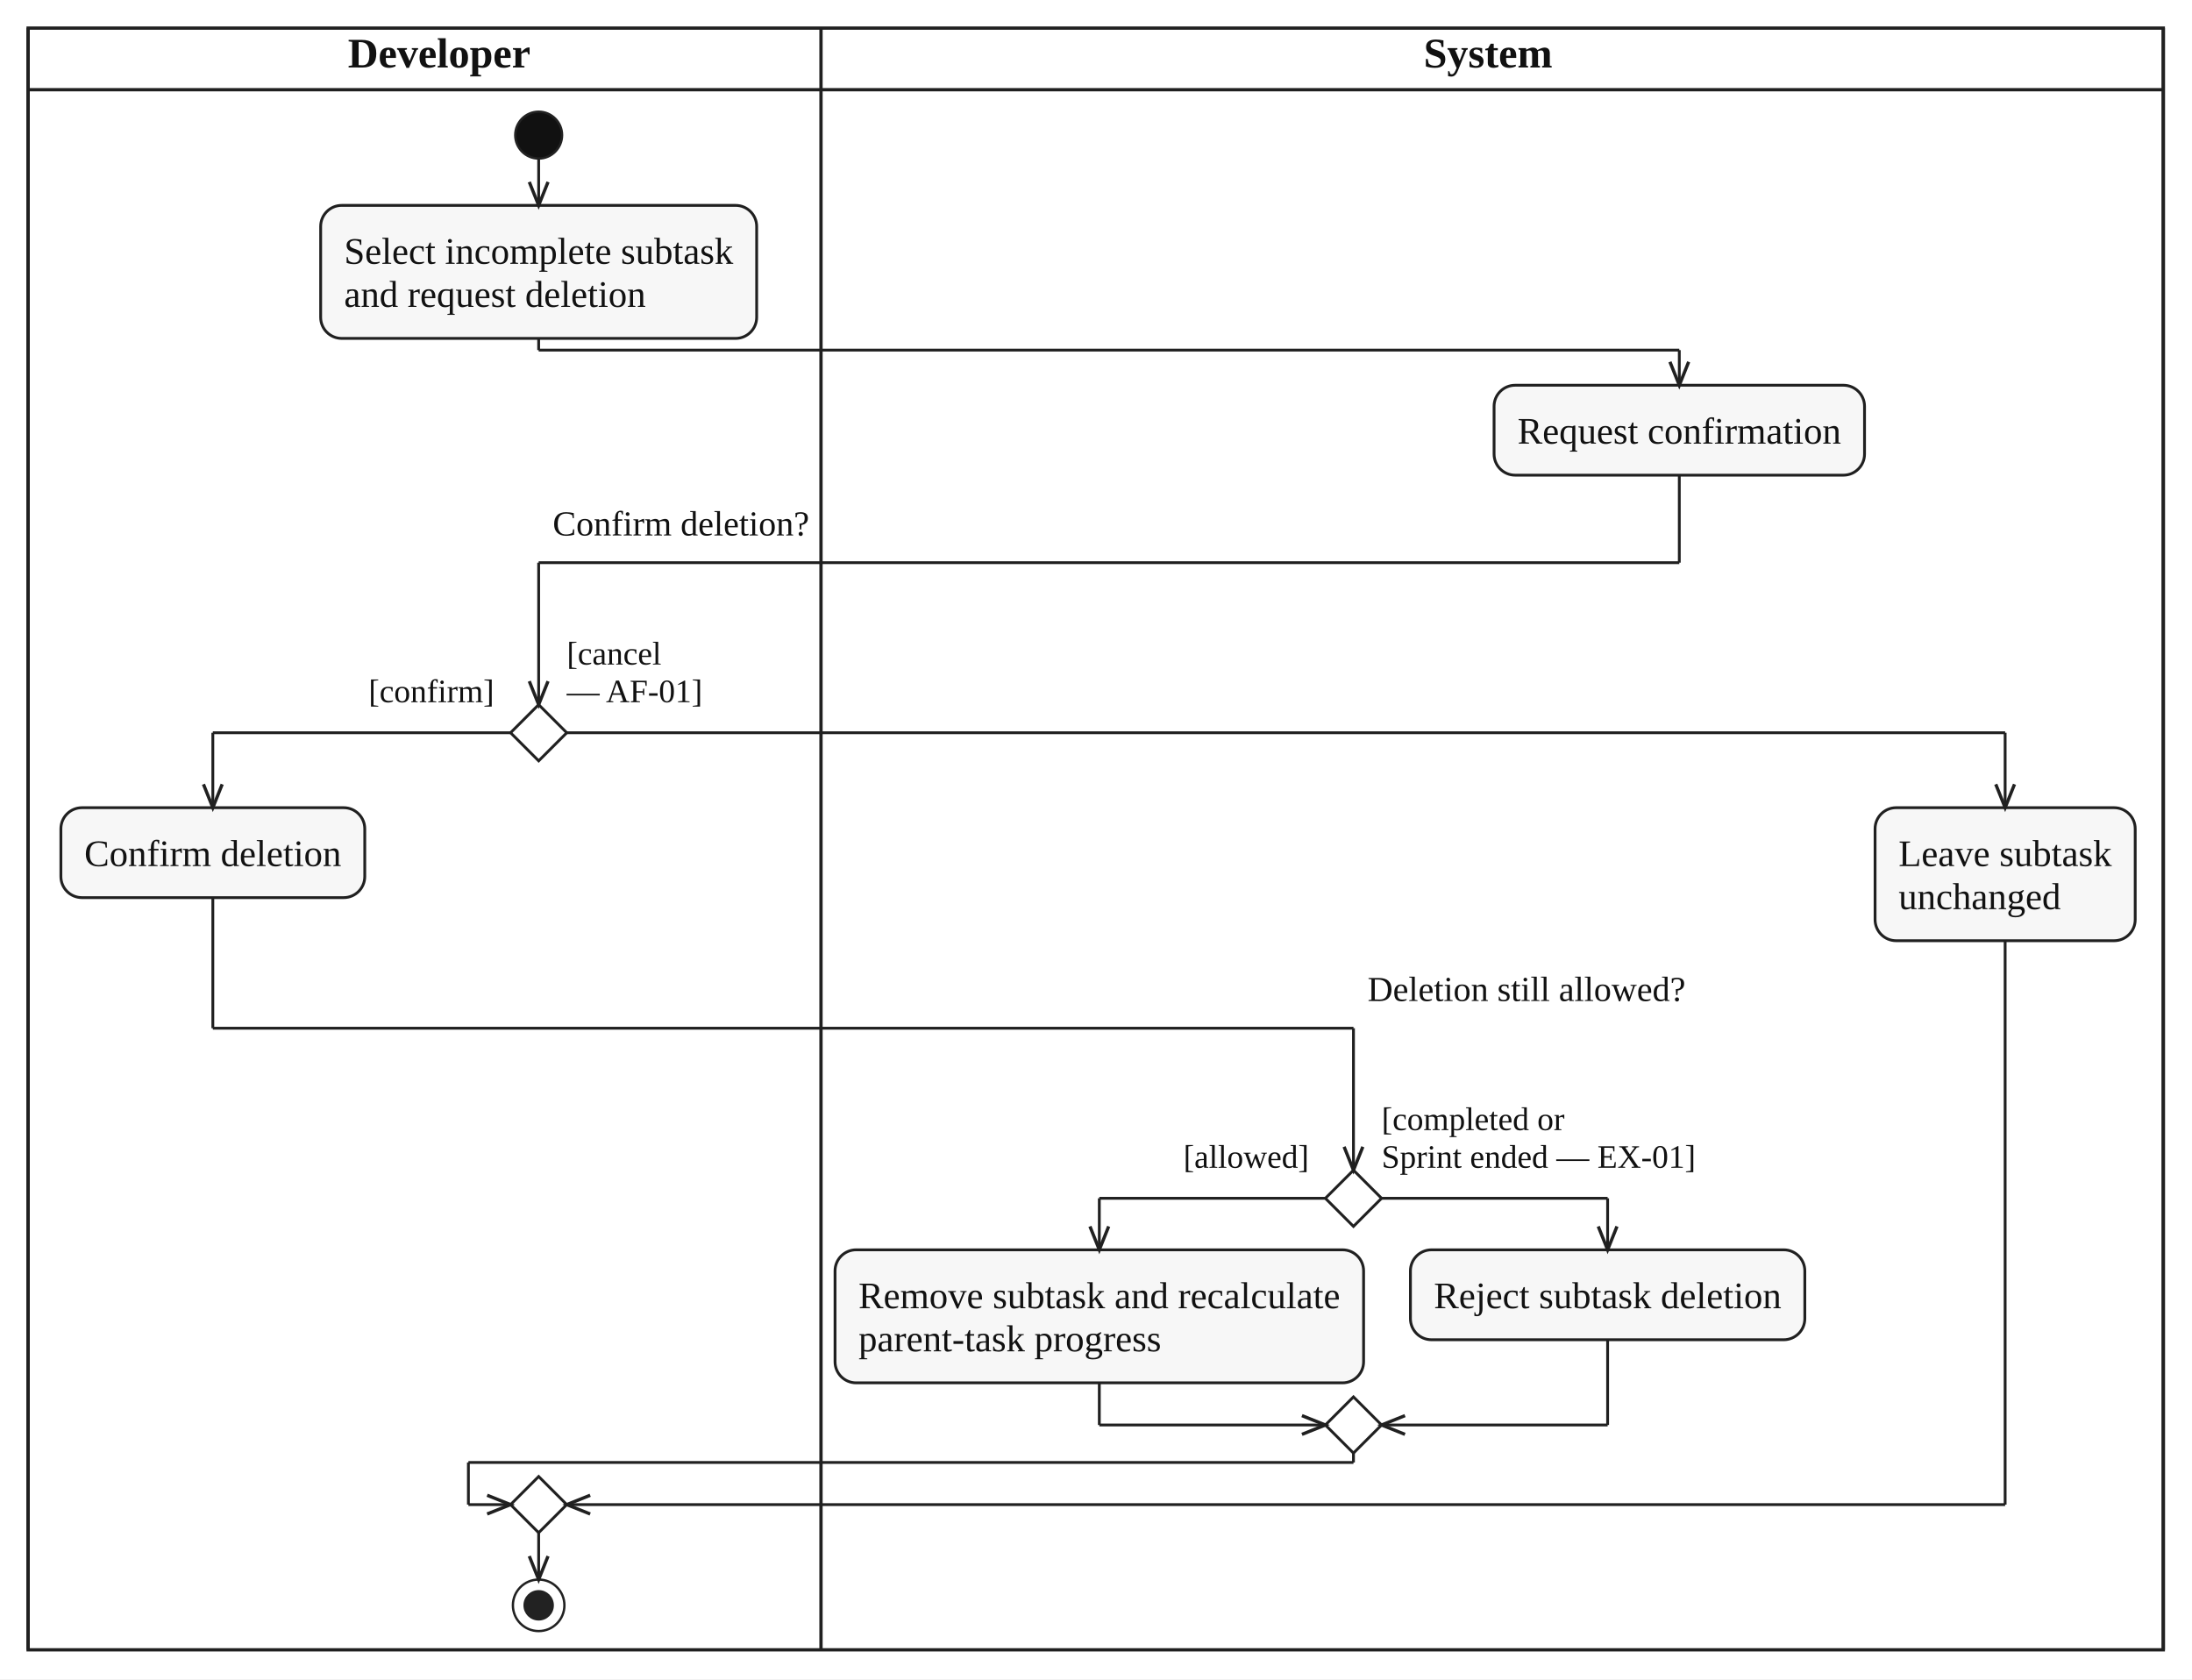
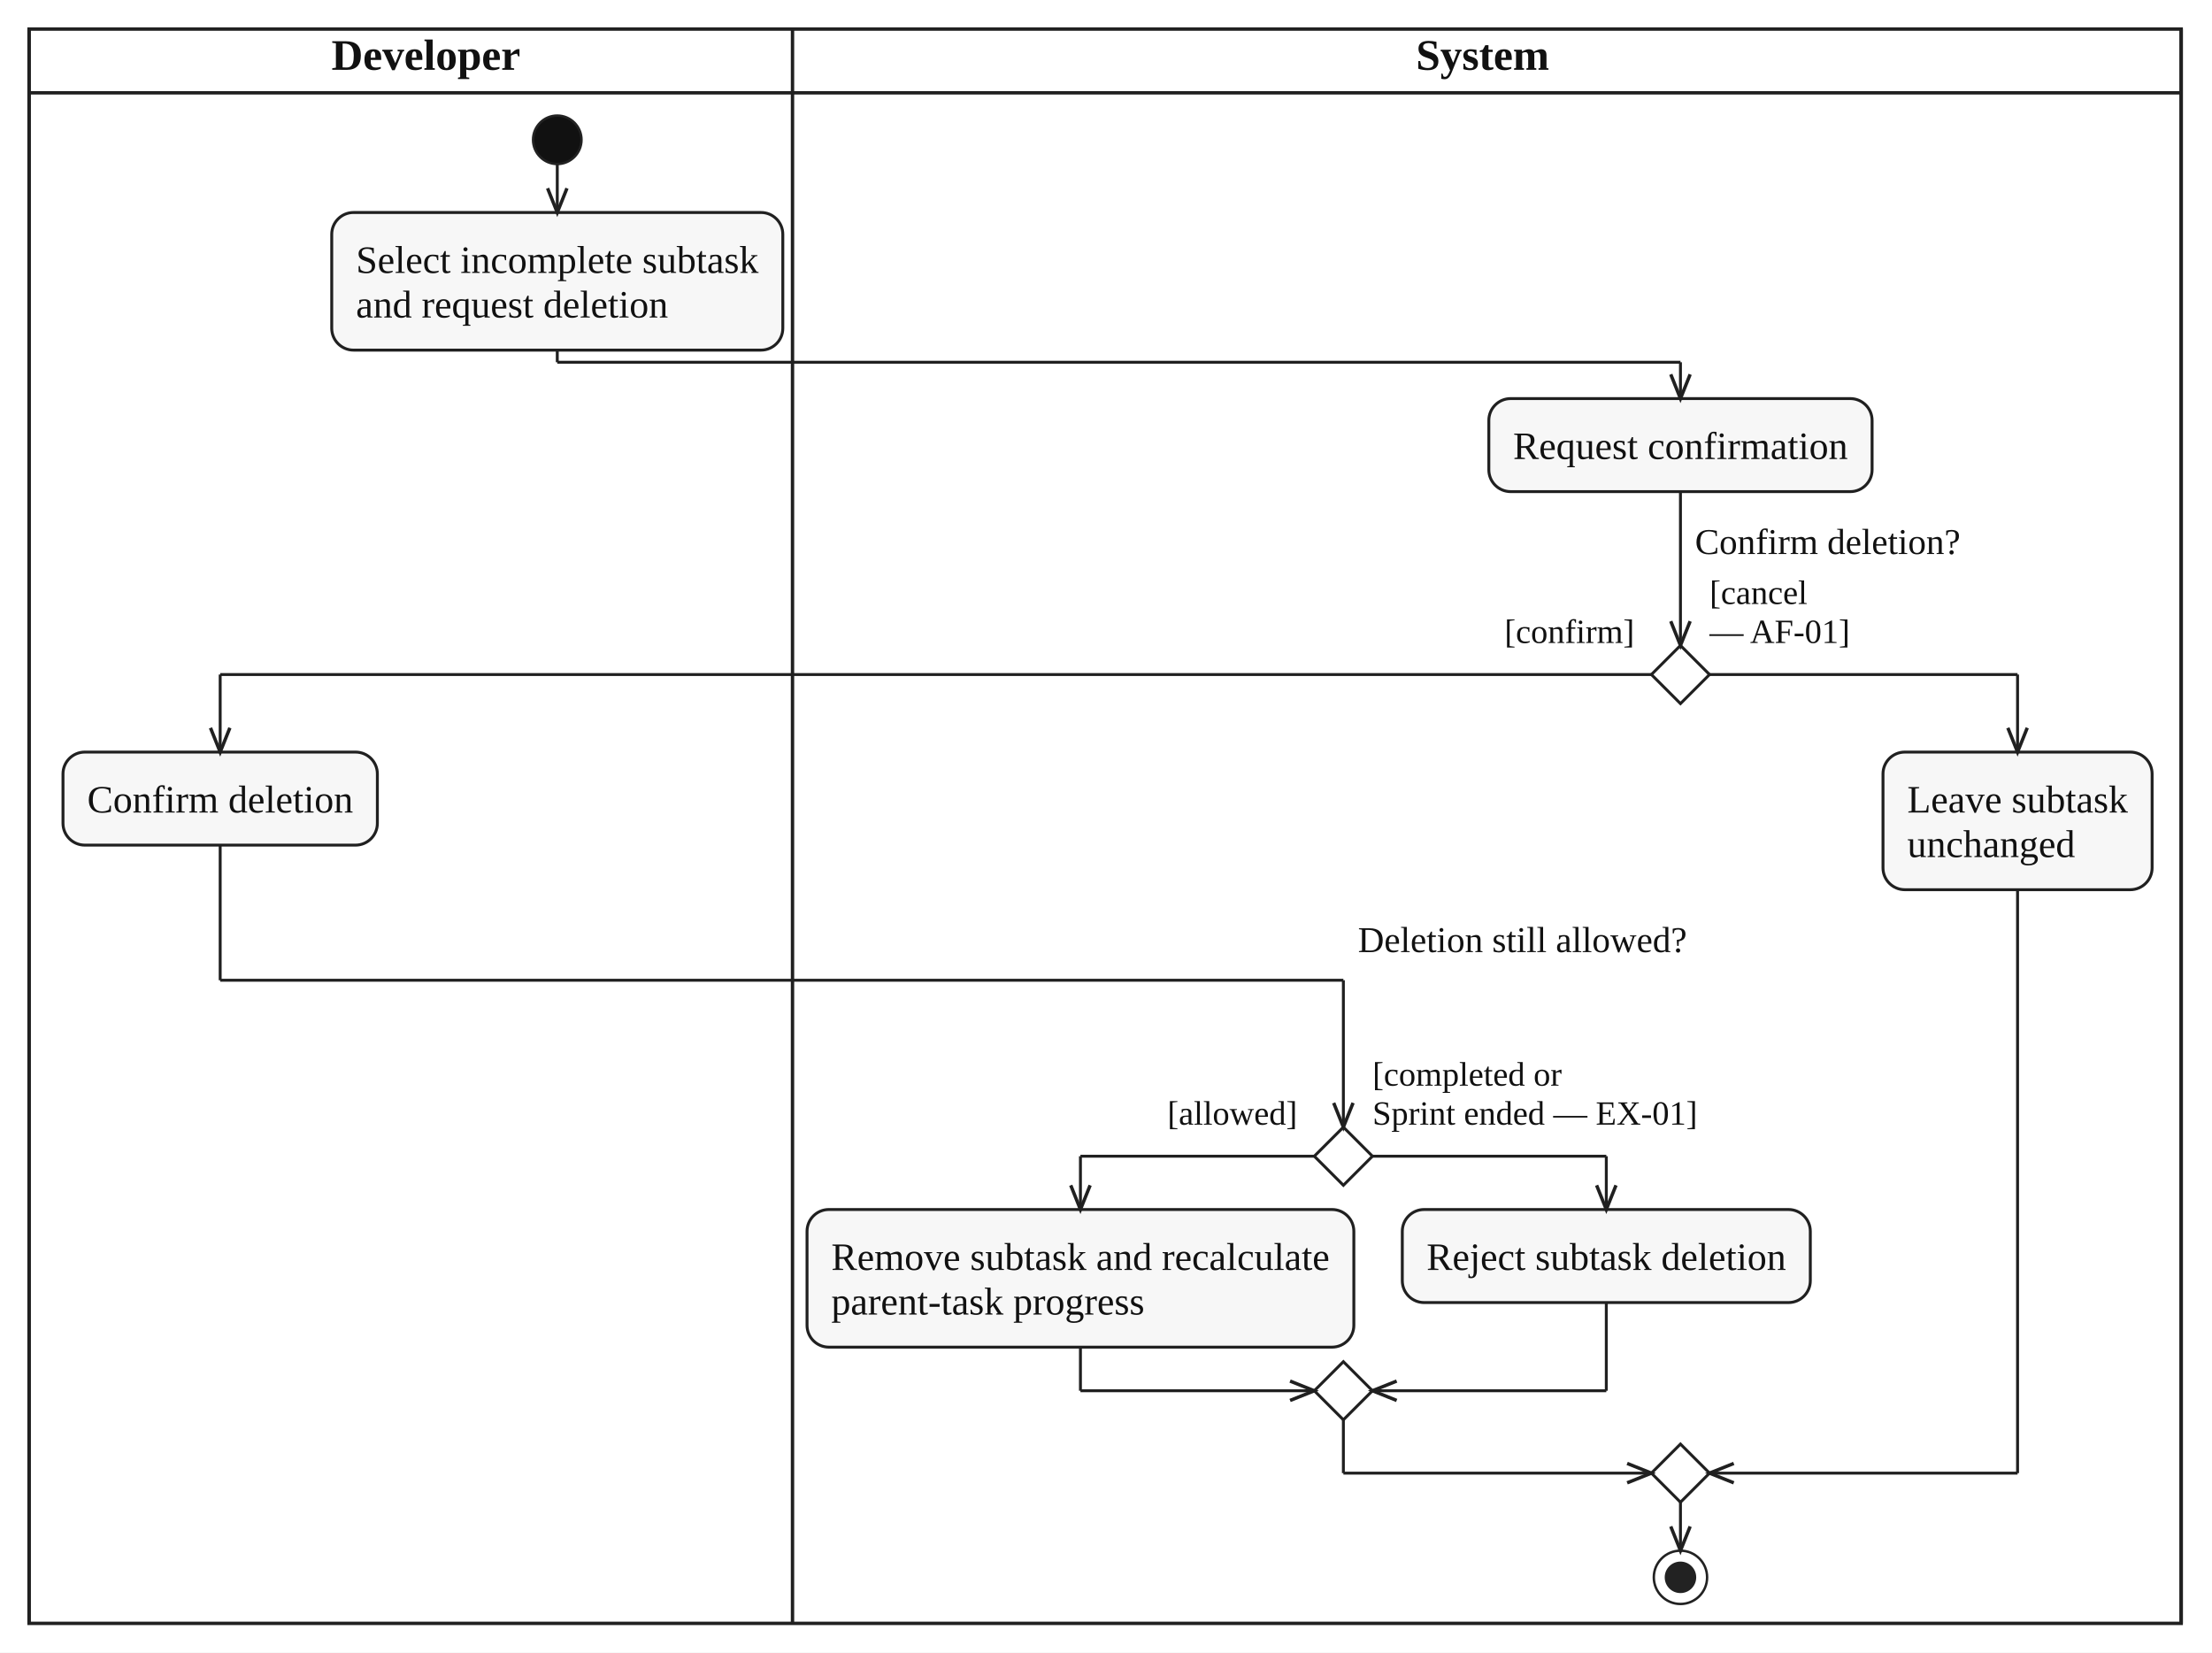
- <svg xmlns="http://www.w3.org/2000/svg" contentStyleType="text/css" height="717px" preserveAspectRatio="none" style="width:936px;height:717px;background:#FFFFFF;" version="1.1" viewBox="-5 0.394 936 717" width="936px" zoomAndPan="magnify" data-pres-formatted="1">
-   <rect id="pres-background" x="-5" y="0.394" width="936" height="717" fill="#FFFFFF" stroke="none" />
+ <svg xmlns="http://www.w3.org/2000/svg" contentStyleType="text/css" height="682px" preserveAspectRatio="none" style="width:913px;height:682px;background:#FFFFFF;" version="1.1" viewBox="-5 0.394 913 682" width="913px" zoomAndPan="magnify" data-pres-formatted="1">
+   <rect id="pres-background" x="-5" y="0.394" width="913" height="682" fill="#FFFFFF" stroke="none" />
  <defs />
  <g>
-     <rect fill="#FFFFFF" height="30.698" style="stroke:#FFFFFF;stroke-width:1.0;" width="896.998" x="15" y="12.394" />
+     <rect fill="#FFFFFF" height="30.698" style="stroke:#FFFFFF;stroke-width:1.0;" width="873.532" x="15" y="12.394" />
    <ellipse cx="225.013" cy="58.092" fill="#111111" rx="10" ry="10" style="stroke:#222222;stroke-width:1.0;" />
    <rect fill="#F7F7F7" height="56.797" rx="9" ry="9" style="stroke:#202020;stroke-width:1.2;" width="186.18" x="131.923" y="88.092" />
    <text fill="#111111" font-family="Times New Roman" font-size="16" lengthAdjust="spacing" textLength="166.18" x="141.923" y="113.029">Select incomplete subtask</text>
    <text fill="#111111" font-family="Times New Roman" font-size="16" lengthAdjust="spacing" textLength="128.844" x="141.923" y="131.428">and request deletion</text>
-     <polygon fill="#FFFFFF" points="225.013,301.274,237.013,313.274,225.013,325.274,213.013,313.274,225.013,301.274" style="stroke:#202020;stroke-width:1.2;" />
-     <text fill="#111111" font-family="Times New Roman" font-size="15" lengthAdjust="spacing" textLength="109.556" x="231.013" y="229.036">Confirm deletion?</text>
-     <text fill="#111111" font-family="Times New Roman" font-size="15" lengthAdjust="spacing" textLength="3.75" x="231.013" y="246.284"> </text>
-     <text fill="#111111" font-family="Times New Roman" font-size="15" lengthAdjust="spacing" textLength="3.75" x="231.013" y="263.533"> </text>
-     <text fill="#111111" font-family="Times New Roman" font-size="15" lengthAdjust="spacing" textLength="3.75" x="231.013" y="280.781"> </text>
-     <text fill="#111111" font-family="Times New Roman" font-size="15" lengthAdjust="spacing" textLength="3.75" x="231.013" y="298.03"> </text>
-     <text fill="#111111" font-family="Times New Roman" font-size="14" lengthAdjust="spacing" textLength="60.642" x="152.371" y="300.246">[confirm]  </text>
-     <text fill="#111111" font-family="Times New Roman" font-size="6" lengthAdjust="spacing" textLength="1.5" x="152.371" y="308.876"> </text>
-     <text fill="#111111" font-family="Times New Roman" font-size="14" lengthAdjust="spacing" textLength="47.407" x="237.013" y="284.147">  [cancel</text>
-     <text fill="#111111" font-family="Times New Roman" font-size="14" lengthAdjust="spacing" textLength="65.721" x="237.013" y="300.246">  — AF-01]</text>
-     <text fill="#111111" font-family="Times New Roman" font-size="6" lengthAdjust="spacing" textLength="1.5" x="237.013" y="308.876"> </text>
-     <rect fill="#F7F7F7" height="38.398" rx="9" ry="9" style="stroke:#202020;stroke-width:1.2;" width="129.758" x="21" y="345.274" />
-     <text fill="#111111" font-family="Times New Roman" font-size="16" lengthAdjust="spacing" textLength="109.758" x="31" y="370.212">Confirm deletion</text>
-     <polygon fill="#FFFFFF" points="225.013,630.856,237.013,642.856,225.013,654.856,213.013,642.856,225.013,630.856" style="stroke:#202020;stroke-width:1.2;" />
-     <ellipse cx="225.013" cy="685.856" fill="none" rx="11" ry="11" style="stroke:#222222;stroke-width:1.0;" />
-     <ellipse cx="225.013" cy="685.856" fill="#222222" rx="6" ry="6" style="stroke:#222222;stroke-width:1.0;" />
-     <line style="stroke:#202020;stroke-width:1.4;" x1="7" x2="7" y1="12.394" y2="704.856" />
-     <rect fill="#F7F7F7" height="38.398" rx="9" ry="9" style="stroke:#202020;stroke-width:1.2;" width="158.188" x="632.981" y="164.889" />
-     <text fill="#111111" font-family="Times New Roman" font-size="16" lengthAdjust="spacing" textLength="138.188" x="642.981" y="189.826">Request confirmation</text>
-     <polygon fill="#FFFFFF" points="572.941,500.059,584.941,512.059,572.941,524.059,560.941,512.059,572.941,500.059" style="stroke:#202020;stroke-width:1.2;" />
-     <text fill="#111111" font-family="Times New Roman" font-size="15" lengthAdjust="spacing" textLength="135.798" x="578.941" y="427.82">Deletion still allowed?</text>
-     <text fill="#111111" font-family="Times New Roman" font-size="15" lengthAdjust="spacing" textLength="3.75" x="578.941" y="445.068"> </text>
-     <text fill="#111111" font-family="Times New Roman" font-size="15" lengthAdjust="spacing" textLength="3.75" x="578.941" y="462.317"> </text>
-     <text fill="#111111" font-family="Times New Roman" font-size="15" lengthAdjust="spacing" textLength="3.75" x="578.941" y="479.565"> </text>
-     <text fill="#111111" font-family="Times New Roman" font-size="15" lengthAdjust="spacing" textLength="3.75" x="578.941" y="496.814"> </text>
-     <text fill="#111111" font-family="Times New Roman" font-size="14" lengthAdjust="spacing" textLength="60.642" x="500.3" y="499.03">[allowed]  </text>
-     <text fill="#111111" font-family="Times New Roman" font-size="6" lengthAdjust="spacing" textLength="1.5" x="500.3" y="507.66"> </text>
-     <text fill="#111111" font-family="Times New Roman" font-size="14" lengthAdjust="spacing" textLength="85.135" x="584.941" y="482.932">  [completed or</text>
-     <text fill="#111111" font-family="Times New Roman" font-size="14" lengthAdjust="spacing" textLength="141.142" x="584.941" y="499.03">  Sprint ended — EX-01]</text>
-     <text fill="#111111" font-family="Times New Roman" font-size="6" lengthAdjust="spacing" textLength="1.5" x="584.941" y="507.66"> </text>
-     <rect fill="#F7F7F7" height="56.797" rx="9" ry="9" style="stroke:#202020;stroke-width:1.2;" width="225.695" x="351.568" y="534.059" />
-     <text fill="#111111" font-family="Times New Roman" font-size="16" lengthAdjust="spacing" textLength="205.695" x="361.568" y="558.996">Remove subtask and recalculate</text>
-     <text fill="#111111" font-family="Times New Roman" font-size="16" lengthAdjust="spacing" textLength="129.289" x="361.568" y="577.394">parent-task progress</text>
-     <rect fill="#F7F7F7" height="38.398" rx="9" ry="9" style="stroke:#202020;stroke-width:1.2;" width="168.406" x="597.264" y="534.059" />
-     <text fill="#111111" font-family="Times New Roman" font-size="16" lengthAdjust="spacing" textLength="148.406" x="607.264" y="558.996">Reject subtask deletion</text>
-     <polygon fill="#FFFFFF" points="572.941,596.856,584.941,608.856,572.941,620.856,560.941,608.856,572.941,596.856" style="stroke:#202020;stroke-width:1.2;" />
-     <rect fill="#F7F7F7" height="56.797" rx="9" ry="9" style="stroke:#202020;stroke-width:1.2;" width="111.078" x="795.67" y="345.274" />
-     <text fill="#111111" font-family="Times New Roman" font-size="16" lengthAdjust="spacing" textLength="91.078" x="805.67" y="370.212">Leave subtask</text>
-     <text fill="#111111" font-family="Times New Roman" font-size="16" lengthAdjust="spacing" textLength="69.305" x="805.67" y="388.61">unchanged</text>
-     <line style="stroke:#202020;stroke-width:1.4;" x1="345.568" x2="345.568" y1="12.394" y2="704.856" />
-     <line style="stroke:#202020;stroke-width:1.4;" x1="918.748" x2="918.748" y1="12.394" y2="704.856" />
+     <rect fill="#F7F7F7" height="38.398" rx="9" ry="9" style="stroke:#202020;stroke-width:1.2;" width="129.758" x="21" y="310.777" />
+     <text fill="#111111" font-family="Times New Roman" font-size="16" lengthAdjust="spacing" textLength="109.758" x="31" y="335.715">Confirm deletion</text>
+     <line style="stroke:#202020;stroke-width:1.4;" x1="7" x2="7" y1="12.394" y2="670.358" />
+     <rect fill="#F7F7F7" height="38.398" rx="9" ry="9" style="stroke:#202020;stroke-width:1.2;" width="158.188" x="609.516" y="164.889" />
+     <text fill="#111111" font-family="Times New Roman" font-size="16" lengthAdjust="spacing" textLength="138.188" x="619.516" y="189.826">Request confirmation</text>
+     <polygon fill="#FFFFFF" points="688.609,266.777,700.609,278.777,688.609,290.777,676.609,278.777,688.609,266.777" style="stroke:#202020;stroke-width:1.2;" />
+     <text fill="#111111" font-family="Times New Roman" font-size="15" lengthAdjust="spacing" textLength="109.556" x="694.609" y="229.036">Confirm deletion?</text>
+     <text fill="#111111" font-family="Times New Roman" font-size="15" lengthAdjust="spacing" textLength="3.75" x="694.609" y="246.284"> </text>
+     <text fill="#111111" font-family="Times New Roman" font-size="15" lengthAdjust="spacing" textLength="3.75" x="694.609" y="263.533"> </text>
+     <text fill="#111111" font-family="Times New Roman" font-size="14" lengthAdjust="spacing" textLength="60.642" x="615.968" y="265.749">[confirm]  </text>
+     <text fill="#111111" font-family="Times New Roman" font-size="6" lengthAdjust="spacing" textLength="1.5" x="615.968" y="274.379"> </text>
+     <text fill="#111111" font-family="Times New Roman" font-size="14" lengthAdjust="spacing" textLength="47.407" x="700.609" y="249.65">  [cancel</text>
+     <text fill="#111111" font-family="Times New Roman" font-size="14" lengthAdjust="spacing" textLength="65.721" x="700.609" y="265.749">  — AF-01]</text>
+     <text fill="#111111" font-family="Times New Roman" font-size="6" lengthAdjust="spacing" textLength="1.5" x="700.609" y="274.379"> </text>
+     <polygon fill="#FFFFFF" points="549.476,465.562,561.476,477.562,549.476,489.562,537.476,477.562,549.476,465.562" style="stroke:#202020;stroke-width:1.2;" />
+     <text fill="#111111" font-family="Times New Roman" font-size="15" lengthAdjust="spacing" textLength="135.798" x="555.476" y="393.323">Deletion still allowed?</text>
+     <text fill="#111111" font-family="Times New Roman" font-size="15" lengthAdjust="spacing" textLength="3.75" x="555.476" y="410.571"> </text>
+     <text fill="#111111" font-family="Times New Roman" font-size="15" lengthAdjust="spacing" textLength="3.75" x="555.476" y="427.82"> </text>
+     <text fill="#111111" font-family="Times New Roman" font-size="15" lengthAdjust="spacing" textLength="3.75" x="555.476" y="445.068"> </text>
+     <text fill="#111111" font-family="Times New Roman" font-size="15" lengthAdjust="spacing" textLength="3.75" x="555.476" y="462.317"> </text>
+     <text fill="#111111" font-family="Times New Roman" font-size="14" lengthAdjust="spacing" textLength="60.642" x="476.834" y="464.533">[allowed]  </text>
+     <text fill="#111111" font-family="Times New Roman" font-size="6" lengthAdjust="spacing" textLength="1.5" x="476.834" y="473.163"> </text>
+     <text fill="#111111" font-family="Times New Roman" font-size="14" lengthAdjust="spacing" textLength="85.135" x="561.476" y="448.435">  [completed or</text>
+     <text fill="#111111" font-family="Times New Roman" font-size="14" lengthAdjust="spacing" textLength="141.142" x="561.476" y="464.533">  Sprint ended — EX-01]</text>
+     <text fill="#111111" font-family="Times New Roman" font-size="6" lengthAdjust="spacing" textLength="1.5" x="561.476" y="473.163"> </text>
+     <rect fill="#F7F7F7" height="56.797" rx="9" ry="9" style="stroke:#202020;stroke-width:1.2;" width="225.695" x="328.103" y="499.562" />
+     <text fill="#111111" font-family="Times New Roman" font-size="16" lengthAdjust="spacing" textLength="205.695" x="338.103" y="524.499">Remove subtask and recalculate</text>
+     <text fill="#111111" font-family="Times New Roman" font-size="16" lengthAdjust="spacing" textLength="129.289" x="338.103" y="542.898">parent-task progress</text>
+     <rect fill="#F7F7F7" height="38.398" rx="9" ry="9" style="stroke:#202020;stroke-width:1.2;" width="168.406" x="573.798" y="499.562" />
+     <text fill="#111111" font-family="Times New Roman" font-size="16" lengthAdjust="spacing" textLength="148.406" x="583.798" y="524.499">Reject subtask deletion</text>
+     <polygon fill="#FFFFFF" points="549.476,562.358,561.476,574.358,549.476,586.358,537.476,574.358,549.476,562.358" style="stroke:#202020;stroke-width:1.2;" />
+     <rect fill="#F7F7F7" height="56.797" rx="9" ry="9" style="stroke:#202020;stroke-width:1.2;" width="111.078" x="772.204" y="310.777" />
+     <text fill="#111111" font-family="Times New Roman" font-size="16" lengthAdjust="spacing" textLength="91.078" x="782.204" y="335.715">Leave subtask</text>
+     <text fill="#111111" font-family="Times New Roman" font-size="16" lengthAdjust="spacing" textLength="69.305" x="782.204" y="354.113">unchanged</text>
+     <polygon fill="#FFFFFF" points="688.609,596.358,700.609,608.358,688.609,620.358,676.609,608.358,688.609,596.358" style="stroke:#202020;stroke-width:1.2;" />
+     <ellipse cx="688.609" cy="651.358" fill="none" rx="11" ry="11" style="stroke:#222222;stroke-width:1.0;" />
+     <ellipse cx="688.609" cy="651.358" fill="#222222" rx="6" ry="6" style="stroke:#222222;stroke-width:1.0;" />
+     <line style="stroke:#202020;stroke-width:1.4;" x1="322.103" x2="322.103" y1="12.394" y2="670.358" />
+     <line style="stroke:#202020;stroke-width:1.4;" x1="895.282" x2="895.282" y1="12.394" y2="670.358" />
    <line style="stroke:#202020;stroke-width:1.2;" x1="225.013" x2="225.013" y1="68.092" y2="88.092" />
    <polyline points="221.013,78.092 225.013,88.092 229.013,78.092" fill="none" stroke="#202020" stroke-width="1.4" stroke-linejoin="miter" stroke-linecap="butt" class="open-arrowhead" />
-     <line style="stroke:#202020;stroke-width:1.2;" x1="213.013" x2="85.879" y1="313.274" y2="313.274" />
-     <line style="stroke:#202020;stroke-width:1.2;" x1="85.879" x2="85.879" y1="313.274" y2="345.274" />
-     <polyline points="81.879,335.274 85.879,345.274 89.879,335.274" fill="none" stroke="#202020" stroke-width="1.4" stroke-linejoin="miter" stroke-linecap="butt" class="open-arrowhead" />
-     <line style="stroke:#202020;stroke-width:1.2;" x1="225.013" x2="225.013" y1="654.856" y2="674.856" />
-     <polyline points="221.013,664.856 225.013,674.856 229.013,664.856" fill="none" stroke="#202020" stroke-width="1.4" stroke-linejoin="miter" stroke-linecap="butt" class="open-arrowhead" />
-     <line style="stroke:#202020;stroke-width:1.2;" x1="560.941" x2="464.416" y1="512.059" y2="512.059" />
-     <line style="stroke:#202020;stroke-width:1.2;" x1="464.416" x2="464.416" y1="512.059" y2="534.059" />
-     <polyline points="460.416,524.059 464.416,534.059 468.416,524.059" fill="none" stroke="#202020" stroke-width="1.4" stroke-linejoin="miter" stroke-linecap="butt" class="open-arrowhead" />
-     <line style="stroke:#202020;stroke-width:1.2;" x1="584.941" x2="681.467" y1="512.059" y2="512.059" />
-     <line style="stroke:#202020;stroke-width:1.2;" x1="681.467" x2="681.467" y1="512.059" y2="534.059" />
-     <polyline points="677.467,524.059 681.467,534.059 685.467,524.059" fill="none" stroke="#202020" stroke-width="1.4" stroke-linejoin="miter" stroke-linecap="butt" class="open-arrowhead" />
-     <line style="stroke:#202020;stroke-width:1.2;" x1="464.416" x2="464.416" y1="590.856" y2="608.856" />
-     <line style="stroke:#202020;stroke-width:1.2;" x1="464.416" x2="560.941" y1="608.856" y2="608.856" />
-     <polyline points="550.941,604.856 560.941,608.856 550.941,612.856" fill="none" stroke="#202020" stroke-width="1.4" stroke-linejoin="miter" stroke-linecap="butt" class="open-arrowhead" />
-     <line style="stroke:#202020;stroke-width:1.2;" x1="681.467" x2="681.467" y1="572.457" y2="608.856" />
-     <line style="stroke:#202020;stroke-width:1.2;" x1="681.467" x2="584.941" y1="608.856" y2="608.856" />
-     <polyline points="594.941,604.856 584.941,608.856 594.941,612.856" fill="none" stroke="#202020" stroke-width="1.4" stroke-linejoin="miter" stroke-linecap="butt" class="open-arrowhead" />
+     <line style="stroke:#202020;stroke-width:1.2;" x1="537.476" x2="440.95" y1="477.562" y2="477.562" />
+     <line style="stroke:#202020;stroke-width:1.2;" x1="440.95" x2="440.95" y1="477.562" y2="499.562" />
+     <polyline points="436.95,489.562 440.95,499.562 444.95,489.562" fill="none" stroke="#202020" stroke-width="1.4" stroke-linejoin="miter" stroke-linecap="butt" class="open-arrowhead" />
+     <line style="stroke:#202020;stroke-width:1.2;" x1="561.476" x2="658.001" y1="477.562" y2="477.562" />
+     <line style="stroke:#202020;stroke-width:1.2;" x1="658.001" x2="658.001" y1="477.562" y2="499.562" />
+     <polyline points="654.001,489.562 658.001,499.562 662.001,489.562" fill="none" stroke="#202020" stroke-width="1.4" stroke-linejoin="miter" stroke-linecap="butt" class="open-arrowhead" />
+     <line style="stroke:#202020;stroke-width:1.2;" x1="440.95" x2="440.95" y1="556.358" y2="574.358" />
+     <line style="stroke:#202020;stroke-width:1.2;" x1="440.95" x2="537.476" y1="574.358" y2="574.358" />
+     <polyline points="527.476,570.358 537.476,574.358 527.476,578.358" fill="none" stroke="#202020" stroke-width="1.4" stroke-linejoin="miter" stroke-linecap="butt" class="open-arrowhead" />
+     <line style="stroke:#202020;stroke-width:1.2;" x1="658.001" x2="658.001" y1="537.96" y2="574.358" />
+     <line style="stroke:#202020;stroke-width:1.2;" x1="658.001" x2="561.476" y1="574.358" y2="574.358" />
+     <polyline points="571.476,570.358 561.476,574.358 571.476,578.358" fill="none" stroke="#202020" stroke-width="1.4" stroke-linejoin="miter" stroke-linecap="butt" class="open-arrowhead" />
+     <line style="stroke:#202020;stroke-width:1.2;" x1="700.609" x2="827.743" y1="278.777" y2="278.777" />
+     <line style="stroke:#202020;stroke-width:1.2;" x1="827.743" x2="827.743" y1="278.777" y2="310.777" />
+     <polyline points="823.743,300.777 827.743,310.777 831.743,300.777" fill="none" stroke="#202020" stroke-width="1.4" stroke-linejoin="miter" stroke-linecap="butt" class="open-arrowhead" />
+     <line style="stroke:#202020;stroke-width:1.2;" x1="549.476" x2="549.476" y1="586.358" y2="608.358" />
+     <line style="stroke:#202020;stroke-width:1.2;" x1="549.476" x2="676.609" y1="608.358" y2="608.358" />
+     <polyline points="666.609,604.358 676.609,608.358 666.609,612.358" fill="none" stroke="#202020" stroke-width="1.4" stroke-linejoin="miter" stroke-linecap="butt" class="open-arrowhead" />
+     <line style="stroke:#202020;stroke-width:1.2;" x1="827.743" x2="827.743" y1="367.574" y2="608.358" />
+     <line style="stroke:#202020;stroke-width:1.2;" x1="827.743" x2="700.609" y1="608.358" y2="608.358" />
+     <polyline points="710.609,604.358 700.609,608.358 710.609,612.358" fill="none" stroke="#202020" stroke-width="1.4" stroke-linejoin="miter" stroke-linecap="butt" class="open-arrowhead" />
+     <line style="stroke:#202020;stroke-width:1.2;" x1="688.609" x2="688.609" y1="203.287" y2="266.777" />
+     <polyline points="684.609,256.777 688.609,266.777 692.609,256.777" fill="none" stroke="#202020" stroke-width="1.4" stroke-linejoin="miter" stroke-linecap="butt" class="open-arrowhead" />
+     <line style="stroke:#202020;stroke-width:1.2;" x1="688.609" x2="688.609" y1="620.358" y2="640.358" />
+     <polyline points="684.609,630.358 688.609,640.358 692.609,630.358" fill="none" stroke="#202020" stroke-width="1.4" stroke-linejoin="miter" stroke-linecap="butt" class="open-arrowhead" />
    <line style="stroke:#202020;stroke-width:1.2;" x1="225.013" x2="225.013" y1="144.889" y2="149.889" />
-     <line style="stroke:#202020;stroke-width:1.2;" x1="225.013" x2="712.075" y1="149.889" y2="149.889" />
-     <line style="stroke:#202020;stroke-width:1.2;" x1="712.075" x2="712.075" y1="149.889" y2="164.889" />
-     <polyline points="708.075,154.889 712.075,164.889 716.075,154.889" fill="none" stroke="#202020" stroke-width="1.4" stroke-linejoin="miter" stroke-linecap="butt" class="open-arrowhead" />
-     <line style="stroke:#202020;stroke-width:1.2;" x1="85.879" x2="85.879" y1="383.673" y2="439.437" />
-     <line style="stroke:#202020;stroke-width:1.2;" x1="85.879" x2="572.941" y1="439.437" y2="439.437" />
-     <line style="stroke:#202020;stroke-width:1.2;" x1="572.941" x2="572.941" y1="439.437" y2="500.059" />
-     <polyline points="568.941,490.059 572.941,500.059 576.941,490.059" fill="none" stroke="#202020" stroke-width="1.4" stroke-linejoin="miter" stroke-linecap="butt" class="open-arrowhead" />
-     <line style="stroke:#202020;stroke-width:1.2;" x1="237.013" x2="851.209" y1="313.274" y2="313.274" />
-     <line style="stroke:#202020;stroke-width:1.2;" x1="851.209" x2="851.209" y1="313.274" y2="345.274" />
-     <polyline points="847.209,335.274 851.209,345.274 855.209,335.274" fill="none" stroke="#202020" stroke-width="1.4" stroke-linejoin="miter" stroke-linecap="butt" class="open-arrowhead" />
-     <line style="stroke:#202020;stroke-width:1.2;" x1="572.941" x2="572.941" y1="620.856" y2="624.856" />
-     <line style="stroke:#202020;stroke-width:1.2;" x1="572.941" x2="195.013" y1="624.856" y2="624.856" />
-     <line style="stroke:#202020;stroke-width:1.2;" x1="195.013" x2="195.013" y1="624.856" y2="642.856" />
-     <line style="stroke:#202020;stroke-width:1.2;" x1="195.013" x2="213.013" y1="642.856" y2="642.856" />
-     <polyline points="203.013,638.856 213.013,642.856 203.013,646.856" fill="none" stroke="#202020" stroke-width="1.4" stroke-linejoin="miter" stroke-linecap="butt" class="open-arrowhead" />
-     <line style="stroke:#202020;stroke-width:1.2;" x1="851.209" x2="851.209" y1="402.071" y2="642.856" />
-     <line style="stroke:#202020;stroke-width:1.2;" x1="851.209" x2="237.013" y1="642.856" y2="642.856" />
-     <polyline points="247.013,638.856 237.013,642.856 247.013,646.856" fill="none" stroke="#202020" stroke-width="1.4" stroke-linejoin="miter" stroke-linecap="butt" class="open-arrowhead" />
-     <line style="stroke:#202020;stroke-width:1.2;" x1="712.075" x2="712.075" y1="203.287" y2="240.653" />
-     <line style="stroke:#202020;stroke-width:1.2;" x1="712.075" x2="225.013" y1="240.653" y2="240.653" />
-     <line style="stroke:#202020;stroke-width:1.2;" x1="225.013" x2="225.013" y1="240.653" y2="301.274" />
-     <polyline points="221.013,291.274 225.013,301.274 229.013,291.274" fill="none" stroke="#202020" stroke-width="1.4" stroke-linejoin="miter" stroke-linecap="butt" class="open-arrowhead" />
-     <text fill="#111111" font-family="Times New Roman" font-size="18" font-weight="bold" lengthAdjust="spacing" textLength="77.968" x="143.55" y="29.198">Developer</text>
-     <text fill="#111111" font-family="Times New Roman" font-size="7" font-weight="bold" lengthAdjust="spacing" textLength="1.75" x="139.05" y="39.627"> </text>
-     <text fill="#111111" font-family="Times New Roman" font-size="18" font-weight="bold" lengthAdjust="spacing" textLength="54.993" x="602.912" y="29.198">System</text>
-     <text fill="#111111" font-family="Times New Roman" font-size="7" font-weight="bold" lengthAdjust="spacing" textLength="1.75" x="598.412" y="39.627"> </text>
+     <line style="stroke:#202020;stroke-width:1.2;" x1="225.013" x2="688.609" y1="149.889" y2="149.889" />
+     <line style="stroke:#202020;stroke-width:1.2;" x1="688.609" x2="688.609" y1="149.889" y2="164.889" />
+     <polyline points="684.609,154.889 688.609,164.889 692.609,154.889" fill="none" stroke="#202020" stroke-width="1.4" stroke-linejoin="miter" stroke-linecap="butt" class="open-arrowhead" />
+     <line style="stroke:#202020;stroke-width:1.2;" x1="85.879" x2="85.879" y1="349.176" y2="404.94" />
+     <line style="stroke:#202020;stroke-width:1.2;" x1="85.879" x2="549.476" y1="404.94" y2="404.94" />
+     <line style="stroke:#202020;stroke-width:1.2;" x1="549.476" x2="549.476" y1="404.94" y2="465.562" />
+     <polyline points="545.476,455.562 549.476,465.562 553.476,455.562" fill="none" stroke="#202020" stroke-width="1.4" stroke-linejoin="miter" stroke-linecap="butt" class="open-arrowhead" />
+     <line style="stroke:#202020;stroke-width:1.2;" x1="676.609" x2="85.879" y1="278.777" y2="278.777" />
+     <line style="stroke:#202020;stroke-width:1.2;" x1="85.879" x2="85.879" y1="278.777" y2="310.777" />
+     <polyline points="81.879,300.777 85.879,310.777 89.879,300.777" fill="none" stroke="#202020" stroke-width="1.4" stroke-linejoin="miter" stroke-linecap="butt" class="open-arrowhead" />
+     <text fill="#111111" font-family="Times New Roman" font-size="18" font-weight="bold" lengthAdjust="spacing" textLength="77.968" x="131.817" y="29.198">Developer</text>
+     <text fill="#111111" font-family="Times New Roman" font-size="7" font-weight="bold" lengthAdjust="spacing" textLength="1.75" x="127.317" y="39.627"> </text>
+     <text fill="#111111" font-family="Times New Roman" font-size="18" font-weight="bold" lengthAdjust="spacing" textLength="54.993" x="579.446" y="29.198">System</text>
+     <text fill="#111111" font-family="Times New Roman" font-size="7" font-weight="bold" lengthAdjust="spacing" textLength="1.75" x="574.946" y="39.627"> </text>
  </g>
  <g id="pres-frame" fill="none" stroke="#202020" stroke-width="1.4">
-     <rect x="7" y="12.394" width="911.748" height="692.462" />
-     <line x1="7" x2="918.748" y1="38.698" y2="38.698" />
+     <rect x="7" y="12.394" width="888.282" height="657.965" />
+     <line x1="7" x2="895.282" y1="38.698" y2="38.698" />
  </g>
</svg>
